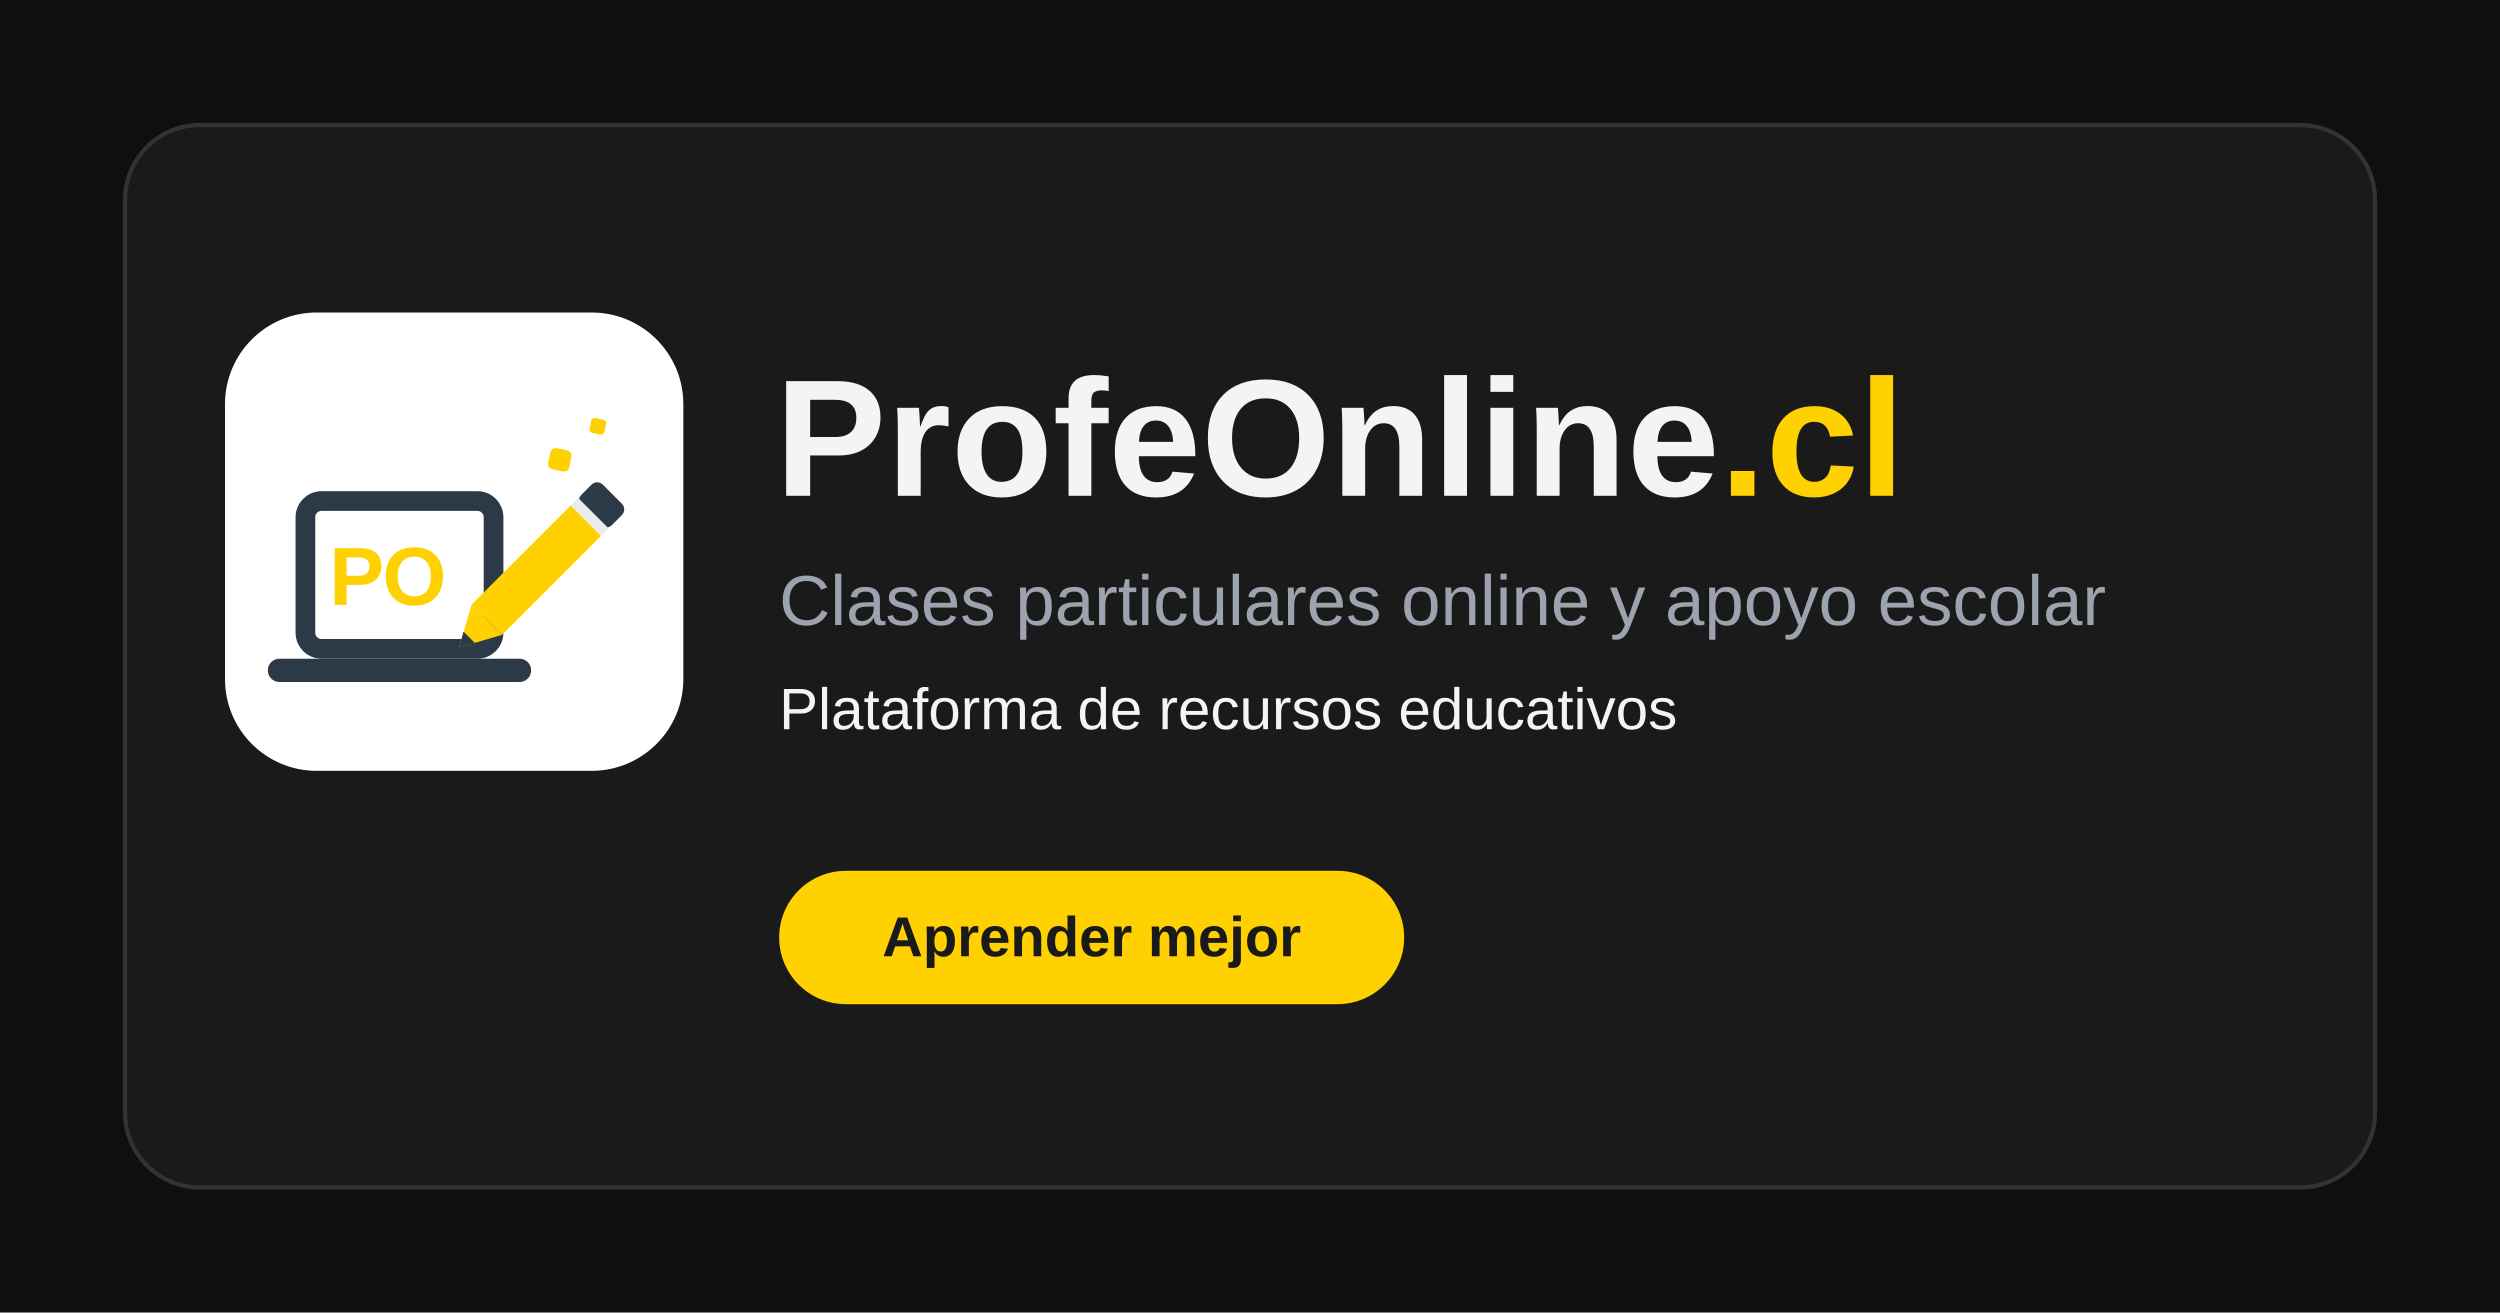
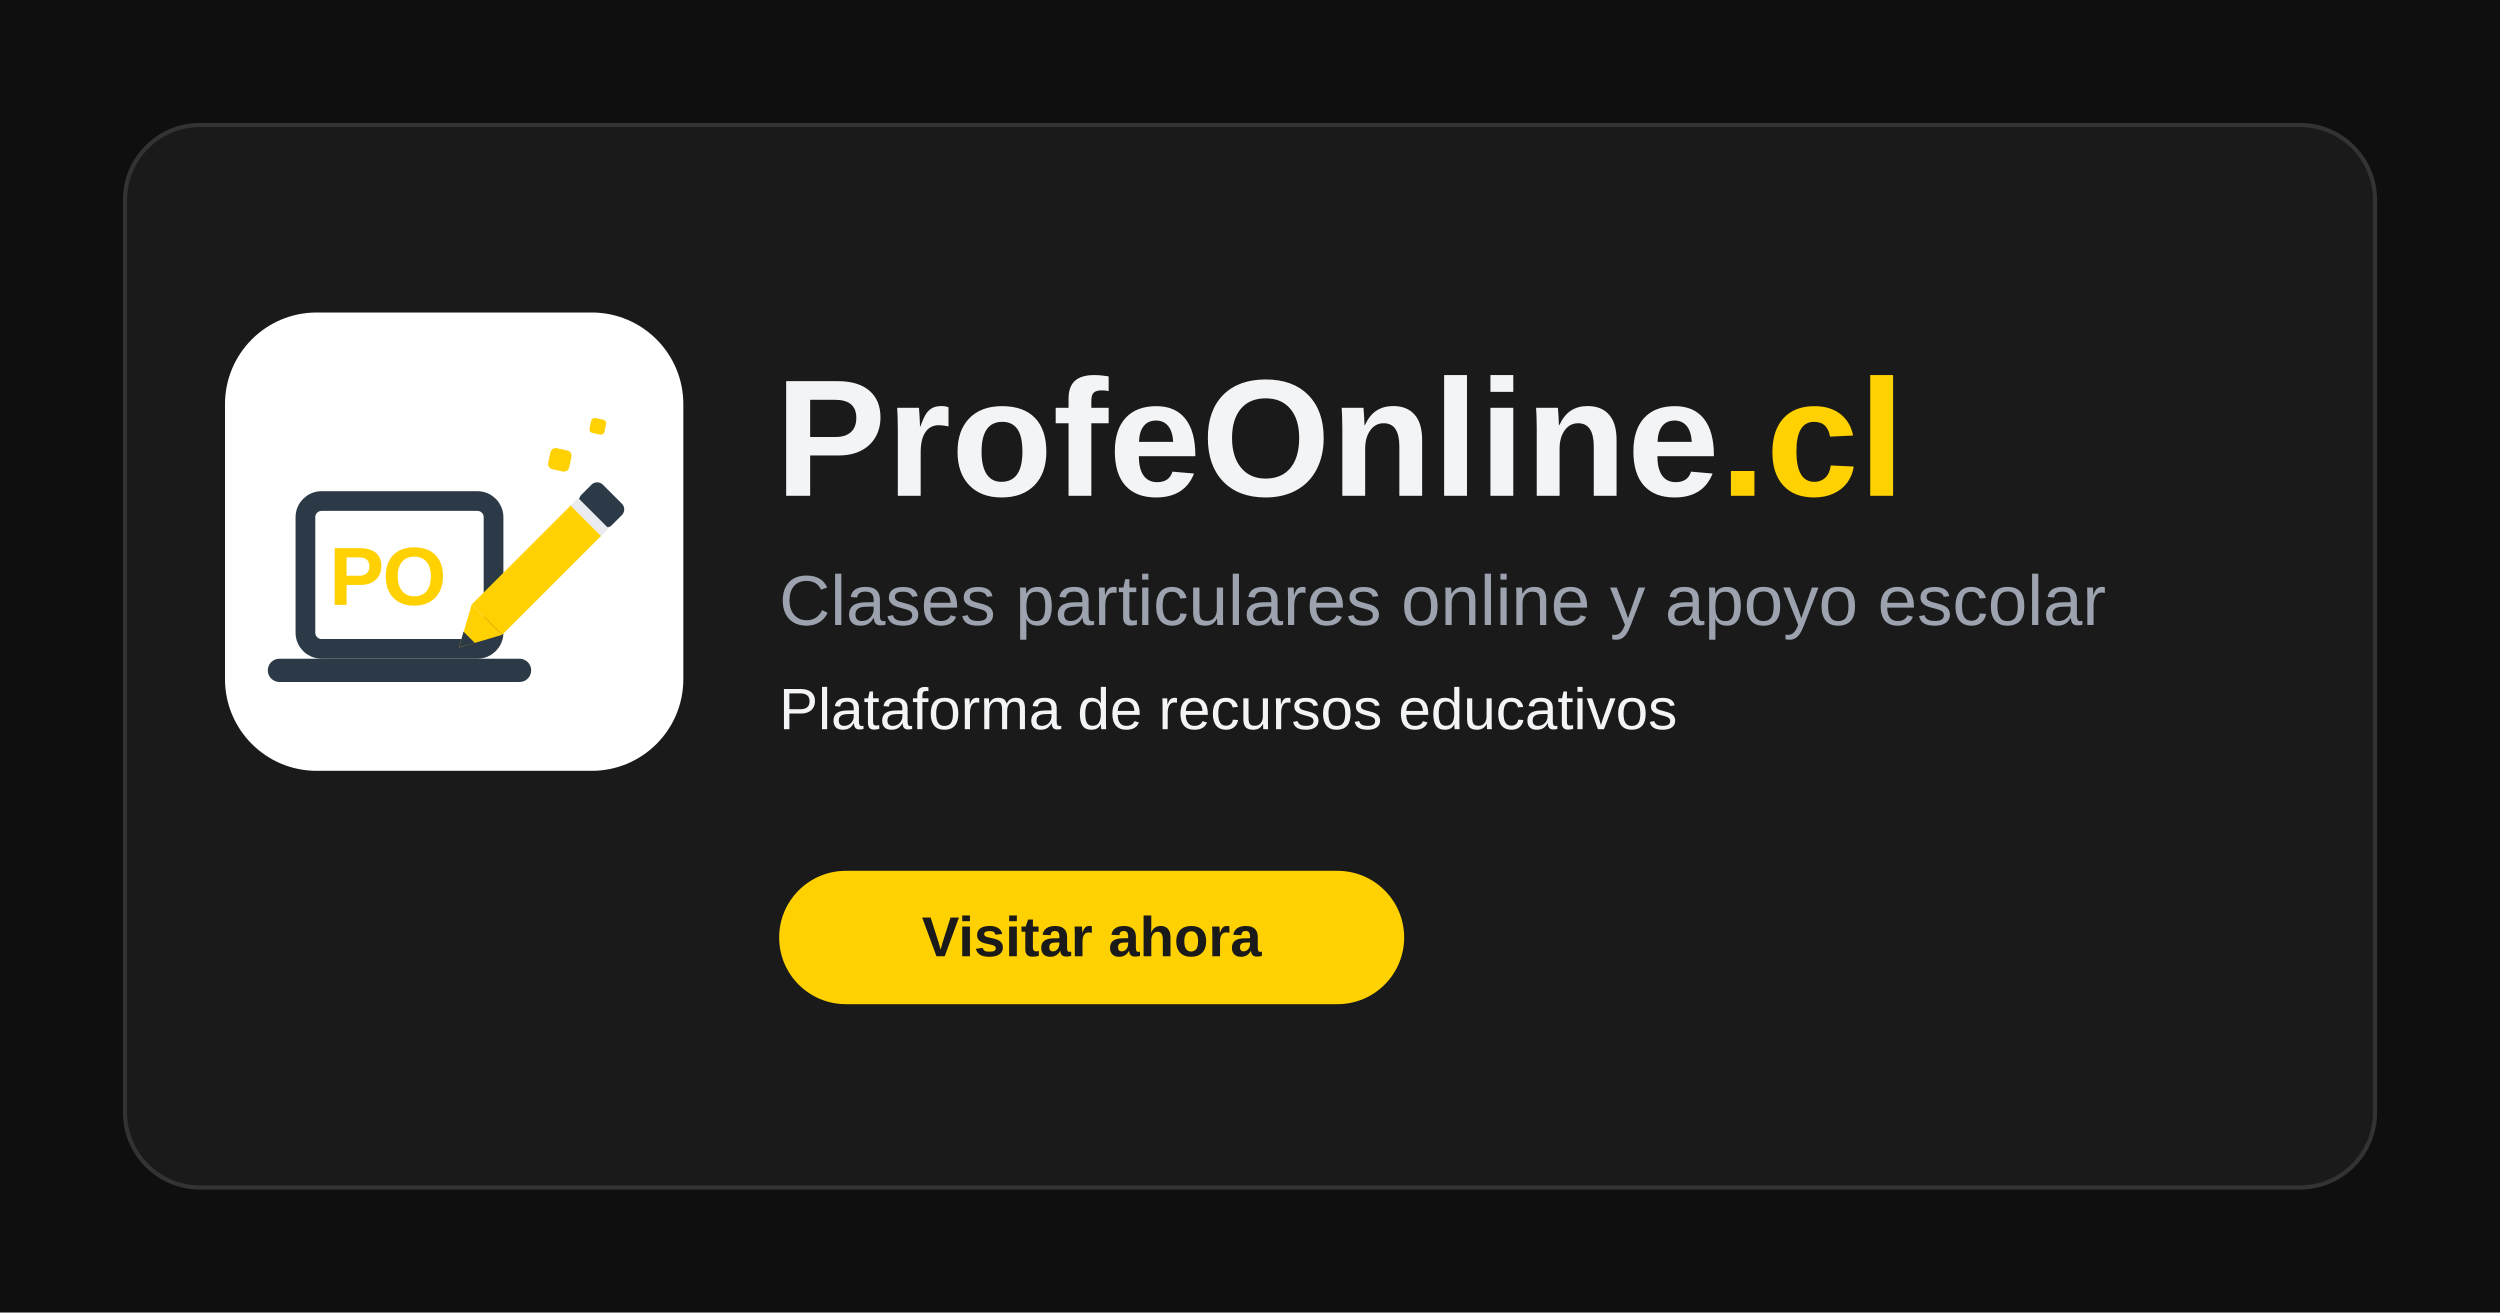
<svg xmlns="http://www.w3.org/2000/svg" viewBox="0 0 1200 630" role="img" aria-labelledby="title desc">
  <rect width="1200" height="630" fill="#0f0f0f" />
  <rect x="60" y="60" width="1080" height="510" rx="36" fill="#1a1a1a" stroke="#333333" stroke-width="2" />
  <rect x="108" y="150" width="220" height="220" rx="44" fill="#ffffff" />
  <g transform="translate(95,176) scale(0.43)">
    <rect x="78" y="326" width="294" height="26" rx="13" fill="#2c3a47" />
    <rect x="120" y="150" width="210" height="165" rx="18" fill="#ffffff" stroke="#2c3a47" stroke-width="22" />
    <text x="212" y="234" text-anchor="middle" dominant-baseline="central" font-family="'Segoe UI', 'Outfit', system-ui, Arial, sans-serif" font-weight="800" font-size="92" letter-spacing="-2" fill="#FFD100">PO</text>
    <rect x="392" y="92" width="24" height="24" rx="6" fill="#FFD100" transform="rotate(12 404 104)" />
    <rect x="438" y="58" width="17" height="17" rx="4" fill="#FFD100" transform="rotate(12 446 66)" />
    <g transform="translate(377.8,227.2) rotate(45)">
      <rect x="-24" y="-120" width="48" height="34" rx="9" fill="#2c3a47" />
      <rect x="-24" y="-90" width="48" height="14" fill="#E9EBEE" />
      <rect x="-24" y="-78" width="48" height="156" fill="#FFD100" />
      <polygon points="-24,78 24,78 0,122" fill="#FFD100" />
      <polygon points="-9,106 9,106 0,122" fill="#2c3a47" />
    </g>
  </g>
  <text x="372" y="238" font-family="'Segoe UI', Arial, Helvetica, sans-serif" font-size="80" font-weight="800" fill="#f3f4f6">ProfeOnline<tspan fill="#FFD100">.cl</tspan>
  </text>
  <text x="374" y="300" font-family="'Segoe UI', Arial, Helvetica, sans-serif" font-size="34" fill="#9ca3af">Clases particulares online y apoyo escolar</text>
  <text x="374" y="350" font-family="'Segoe UI', Arial, Helvetica, sans-serif" font-size="28" fill="#f3f4f6">Plataforma de recursos educativos</text>
  <rect x="374" y="418" width="300" height="64" rx="32" fill="#FFD100" />
-   <text x="524" y="459" text-anchor="middle" font-family="'Segoe UI', Arial, Helvetica, sans-serif" font-size="27" font-weight="700" fill="#1a1a1a">Aprender mejor</text>
+   <text x="524" y="459" text-anchor="middle" font-family="'Segoe UI', Arial, Helvetica, sans-serif" font-size="27" font-weight="700" fill="#1a1a1a">Visitar ahora</text>
</svg>
